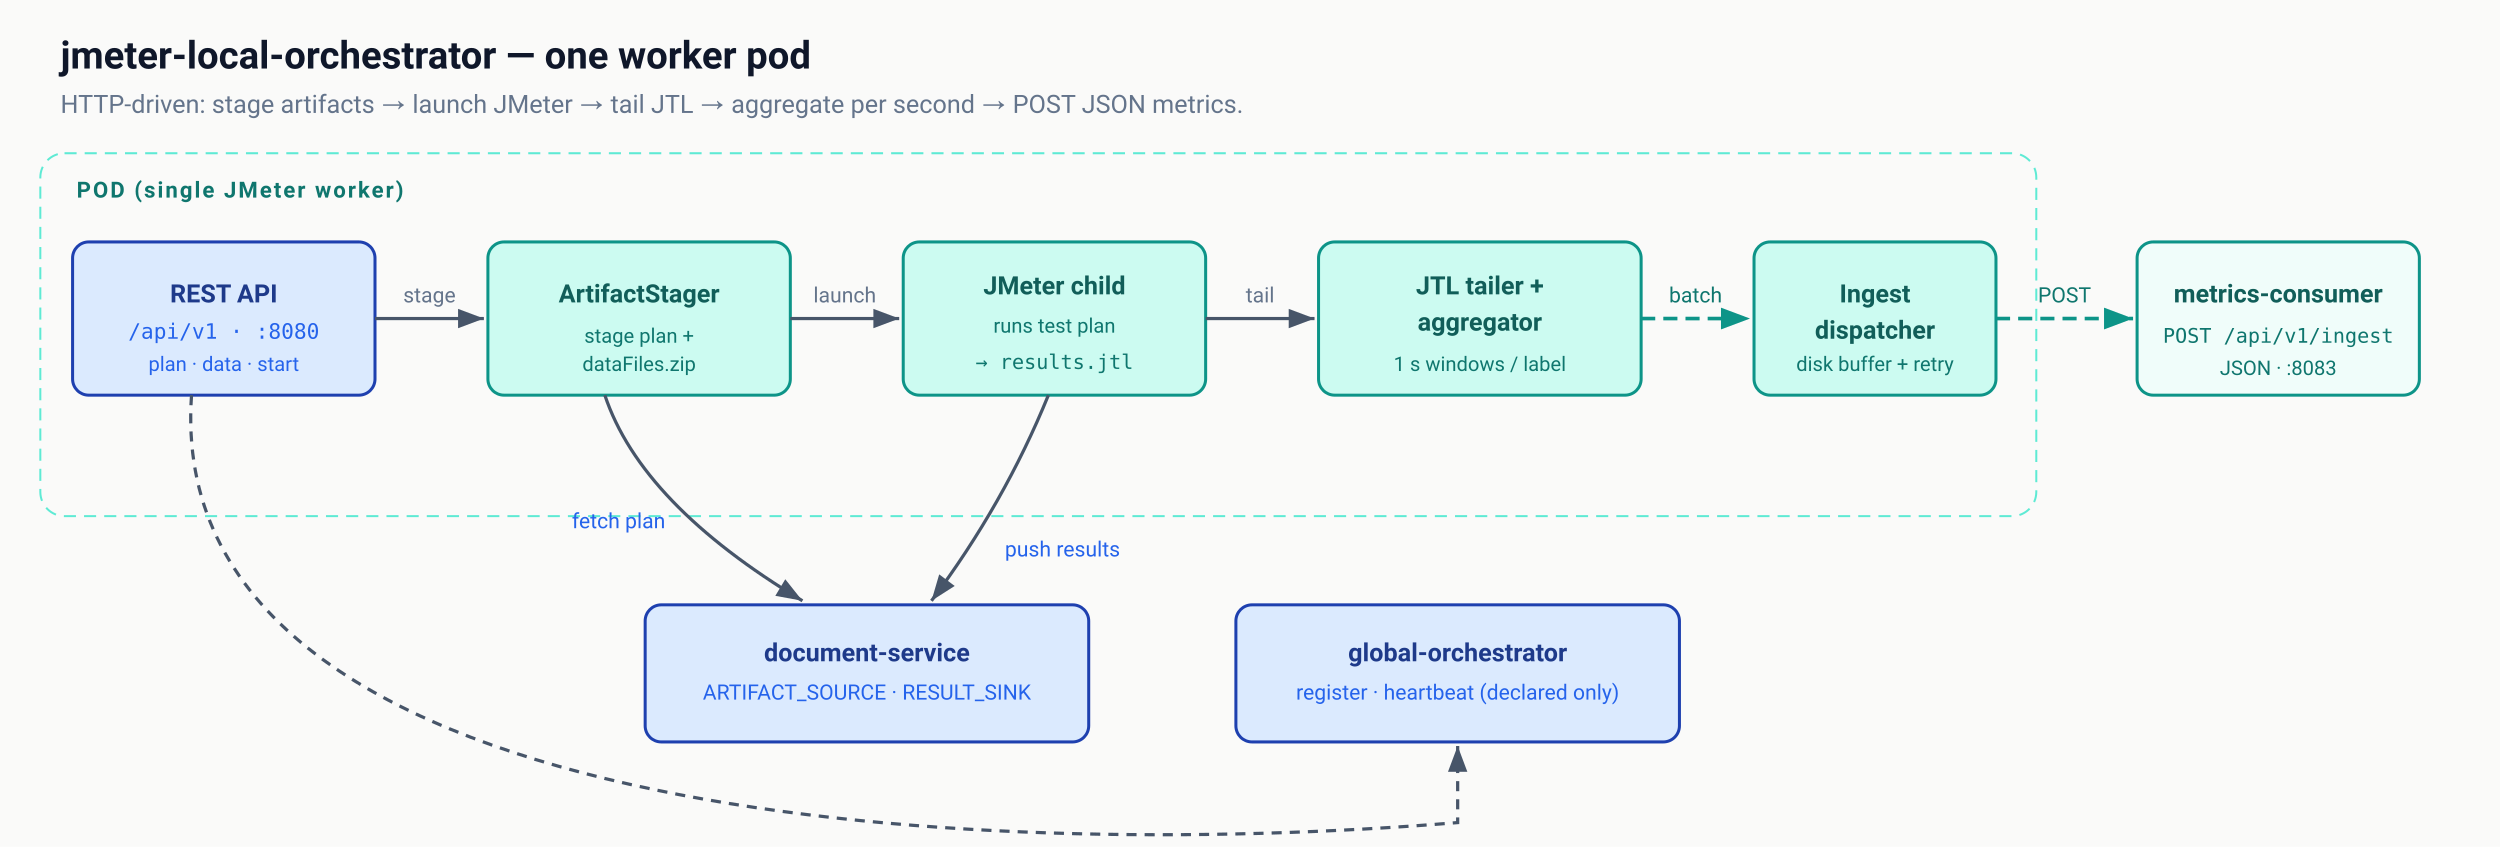
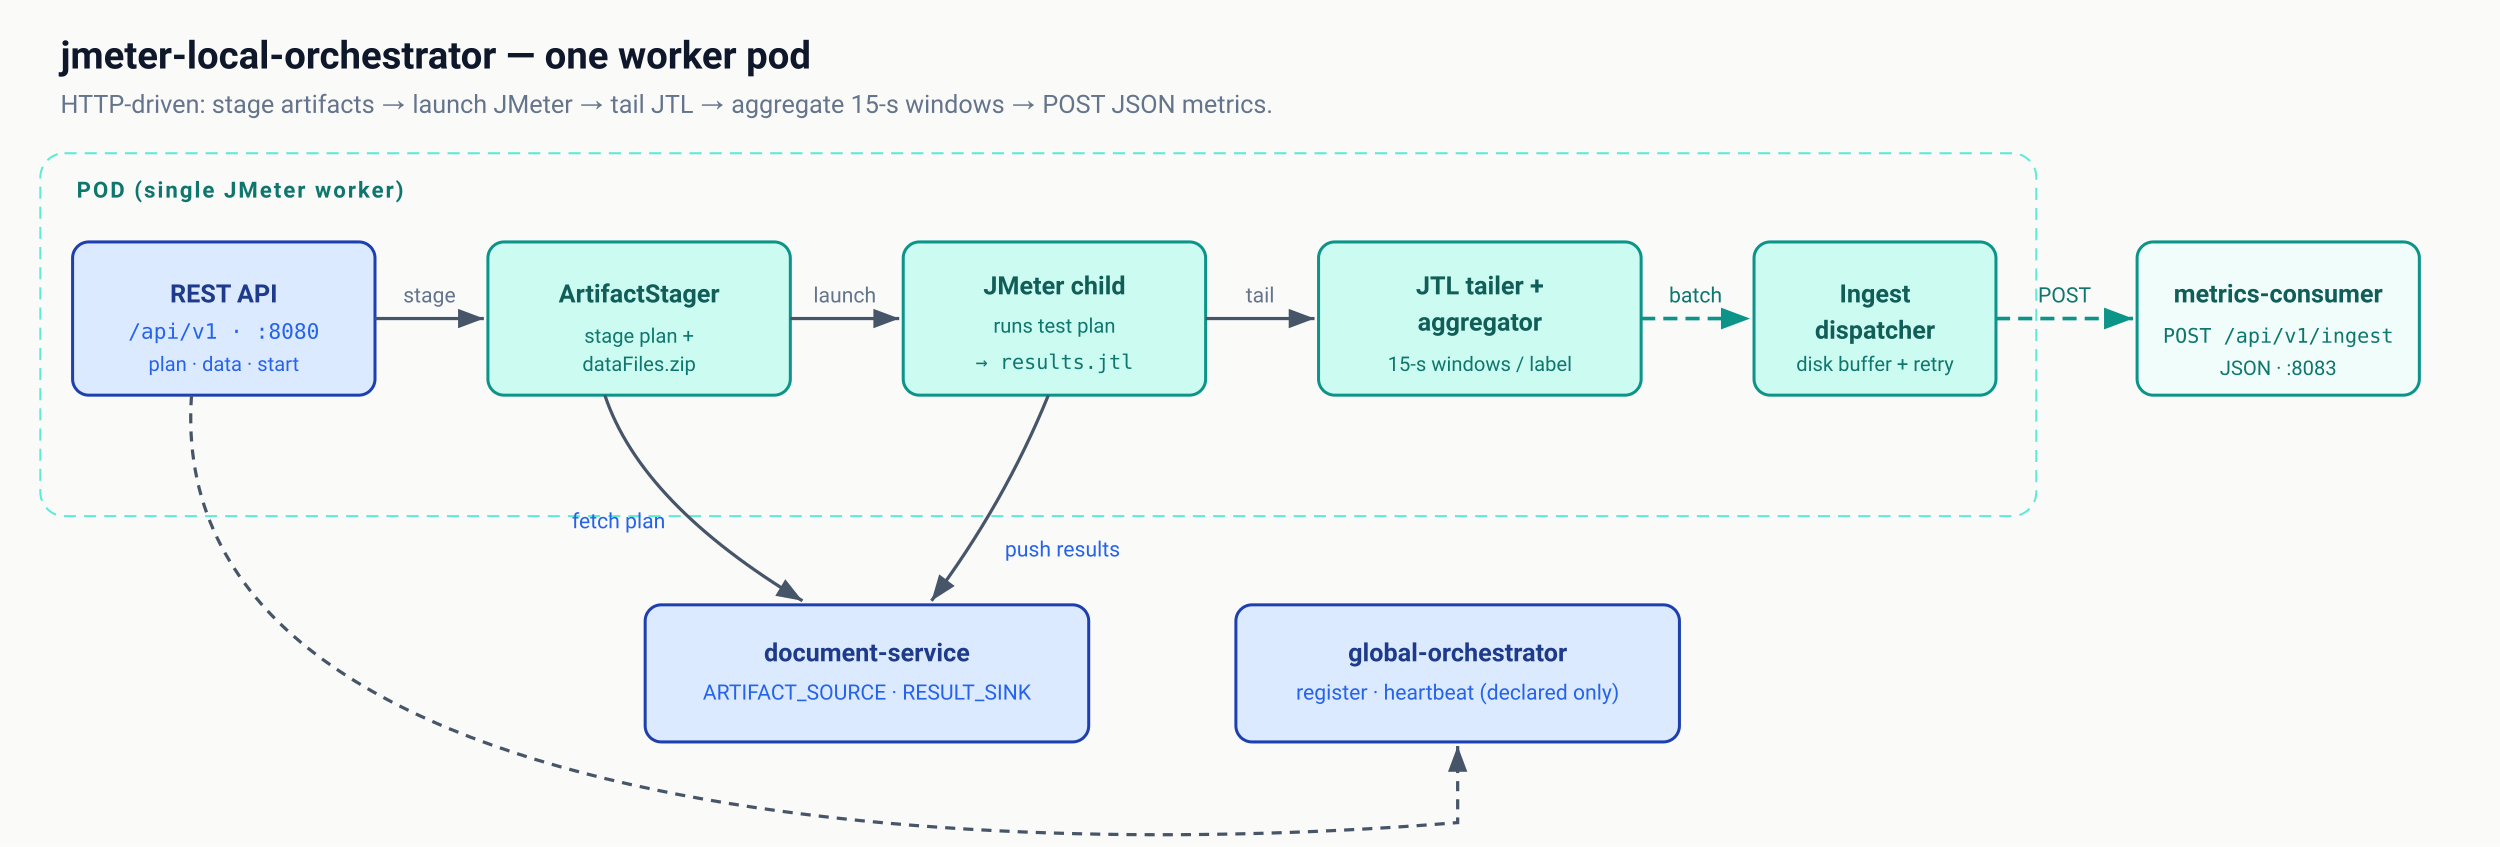
<svg xmlns="http://www.w3.org/2000/svg" viewBox="0 0 1240 420" width="1240" height="420" font-family="-apple-system, 'Segoe UI', Roboto, Helvetica, Arial, sans-serif">
  <defs>
    <marker id="a" markerWidth="10" markerHeight="10" refX="8" refY="3" orient="auto">
      <path d="M0,0 L8,3 L0,6 z" fill="#475569" />
    </marker>
    <marker id="ak" markerWidth="10" markerHeight="10" refX="8" refY="3" orient="auto">
      <path d="M0,0 L8,3 L0,6 z" fill="#0d9488" />
    </marker>
  </defs>
  <rect width="1240" height="420" fill="#fafaf9" />
  <text x="30" y="34" font-size="19" font-weight="700" fill="#0f172a">jmeter-local-orchestrator — one worker pod</text>
-   <text x="30" y="56" font-size="12.5" fill="#64748b">HTTP-driven: stage artifacts → launch JMeter → tail JTL → aggregate per second → POST JSON metrics.</text>
+   <text x="30" y="56" font-size="12.5" fill="#64748b">HTTP-driven: stage artifacts → launch JMeter → tail JTL → aggregate 15-s windows → POST JSON metrics.</text>
  <rect x="20" y="76" width="990" height="180" rx="12" fill="none" stroke="#5eead4" stroke-dasharray="6 4" />
  <text x="38" y="98" font-size="11" font-weight="700" fill="#0f766e" letter-spacing="1">POD (single JMeter worker)</text>
  <g font-size="12.5">
    <rect x="36" y="120" width="150" height="76" rx="8" fill="#dbeafe" stroke="#1e40af" stroke-width="1.5" />
    <text x="111" y="150" text-anchor="middle" font-weight="600" fill="#1e3a8a">REST API</text>
    <text x="111" y="168" text-anchor="middle" font-size="10.5" fill="#2563eb" font-family="monospace">/api/v1 · :8080</text>
    <text x="111" y="184" text-anchor="middle" font-size="10" fill="#2563eb">plan · data · start</text>
    <rect x="242" y="120" width="150" height="76" rx="8" fill="#ccfbf1" stroke="#0d9488" stroke-width="1.5" />
    <text x="317" y="150" text-anchor="middle" font-weight="600" fill="#115e59">ArtifactStager</text>
    <text x="317" y="170" text-anchor="middle" font-size="10" fill="#0f766e">stage plan +</text>
    <text x="317" y="184" text-anchor="middle" font-size="10" fill="#0f766e">dataFiles.zip</text>
    <rect x="448" y="120" width="150" height="76" rx="8" fill="#ccfbf1" stroke="#0d9488" stroke-width="1.5" />
    <text x="523" y="146" text-anchor="middle" font-weight="600" fill="#115e59">JMeter child</text>
    <text x="523" y="165" text-anchor="middle" font-size="10" fill="#0f766e">runs test plan</text>
    <text x="523" y="183" text-anchor="middle" font-size="10" fill="#0f766e" font-family="monospace">→ results.jtl</text>
    <rect x="654" y="120" width="160" height="76" rx="8" fill="#ccfbf1" stroke="#0d9488" stroke-width="1.5" />
    <text x="734" y="146" text-anchor="middle" font-weight="600" fill="#115e59">JTL tailer +</text>
    <text x="734" y="164" text-anchor="middle" font-weight="600" fill="#115e59">aggregator</text>
-     <text x="734" y="184" text-anchor="middle" font-size="10" fill="#0f766e">1 s windows / label</text>
+     <text x="734" y="184" text-anchor="middle" font-size="10" fill="#0f766e">15-s windows / label</text>
    <rect x="870" y="120" width="120" height="76" rx="8" fill="#ccfbf1" stroke="#0d9488" stroke-width="1.5" />
    <text x="930" y="150" text-anchor="middle" font-weight="600" fill="#115e59">Ingest</text>
    <text x="930" y="168" text-anchor="middle" font-weight="600" fill="#115e59">dispatcher</text>
    <text x="930" y="184" text-anchor="middle" font-size="10" fill="#0f766e">disk buffer + retry</text>
  </g>
  <g font-size="12.5">
    <rect x="1060" y="120" width="140" height="76" rx="8" fill="#f0fdfa" stroke="#0d9488" stroke-width="1.5" />
    <text x="1130" y="150" text-anchor="middle" font-weight="600" fill="#115e59">metrics-consumer</text>
    <text x="1130" y="170" text-anchor="middle" font-size="10" fill="#0f766e" font-family="monospace">POST /api/v1/ingest</text>
    <text x="1130" y="186" text-anchor="middle" font-size="10" fill="#0f766e">JSON · :8083</text>
    <rect x="320" y="300" width="220" height="68" rx="8" fill="#dbeafe" stroke="#1e40af" stroke-width="1.5" />
    <text x="430" y="328" text-anchor="middle" font-weight="600" fill="#1e3a8a">document-service</text>
    <text x="430" y="347" text-anchor="middle" font-size="10.5" fill="#2563eb">ARTIFACT_SOURCE · RESULT_SINK</text>
    <rect x="613" y="300" width="220" height="68" rx="8" fill="#dbeafe" stroke="#1e40af" stroke-width="1.5" />
    <text x="723" y="328" text-anchor="middle" font-weight="600" fill="#1e3a8a">global-orchestrator</text>
    <text x="723" y="347" text-anchor="middle" font-size="10.5" fill="#2563eb">register · heartbeat (declared only)</text>
  </g>
  <g stroke="#475569" stroke-width="1.6" fill="none" marker-end="url(#a)">
    <line x1="186" y1="158" x2="240" y2="158" />
    <line x1="392" y1="158" x2="446" y2="158" />
    <line x1="598" y1="158" x2="652" y2="158" />
    <path d="M300,196 Q318,250 398,298" />
    <path d="M520,196 Q498,250 462,298" />
  </g>
  <g stroke="#475569" stroke-width="1.6" fill="none" stroke-dasharray="5 4" marker-end="url(#a)">
    <path d="M95,196 C80,408 480,428 723,408 L723,370" />
  </g>
  <g stroke="#0d9488" stroke-width="1.8" fill="none" stroke-dasharray="7 4" marker-end="url(#ak)">
    <line x1="814" y1="158" x2="868" y2="158" />
    <line x1="990" y1="158" x2="1058" y2="158" />
  </g>
  <g font-size="10.5" fill="#64748b">
    <text x="213" y="150" text-anchor="middle">stage</text>
    <text x="419" y="150" text-anchor="middle">launch</text>
    <text x="625" y="150" text-anchor="middle">tail</text>
    <text x="841" y="150" text-anchor="middle" fill="#0f766e">batch</text>
    <text x="1024" y="150" text-anchor="middle" fill="#0f766e">POST</text>
    <text x="330" y="262" text-anchor="end" fill="#2563eb">fetch plan</text>
    <text x="527" y="276" text-anchor="middle" fill="#2563eb">push results</text>
  </g>
</svg>
